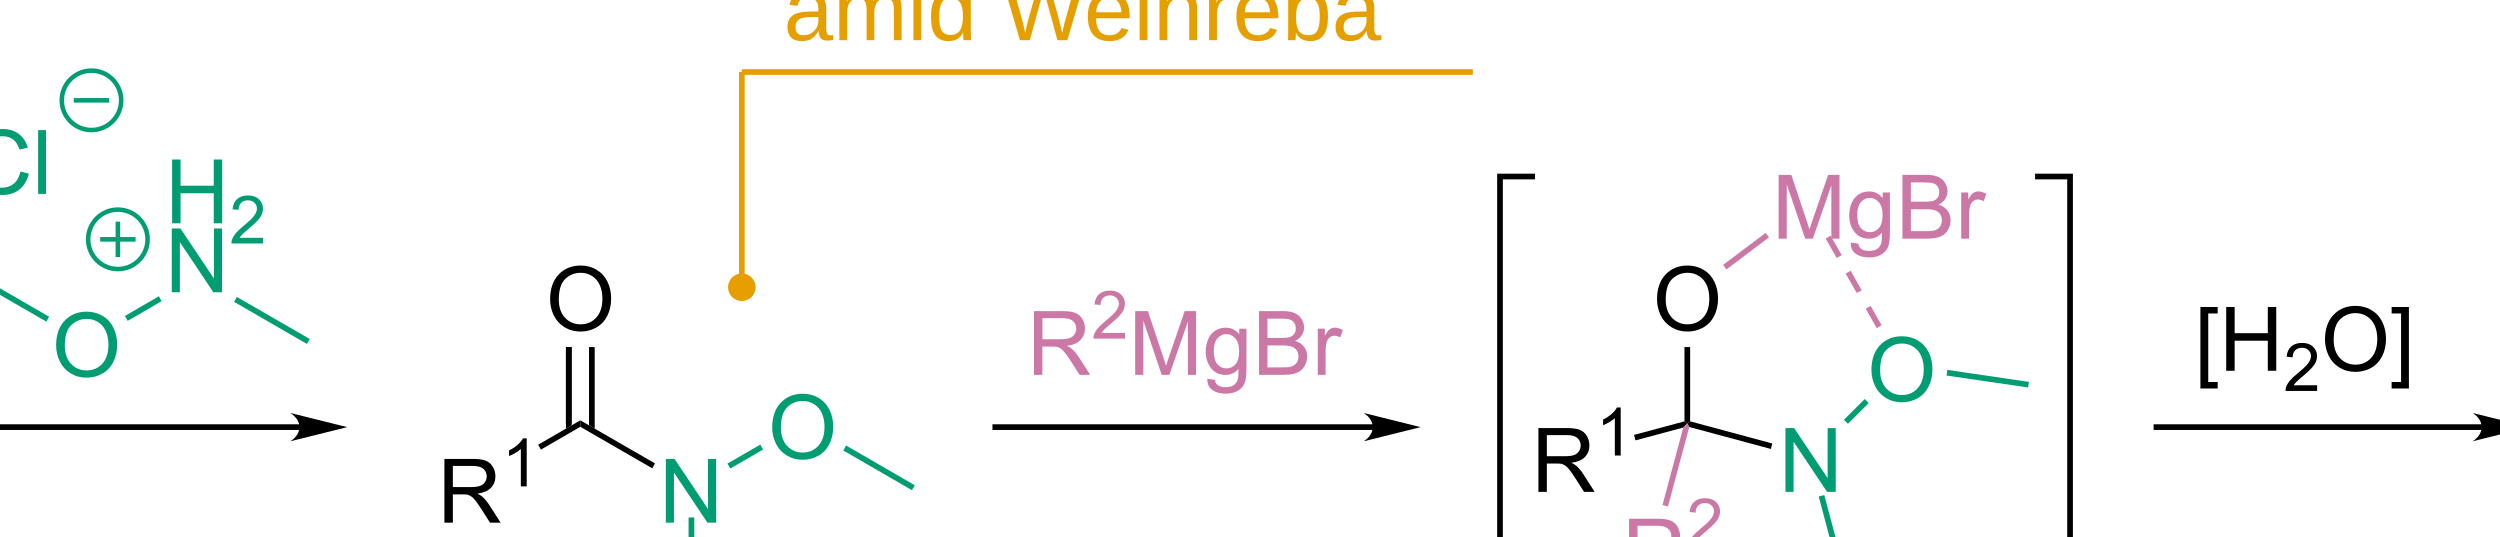
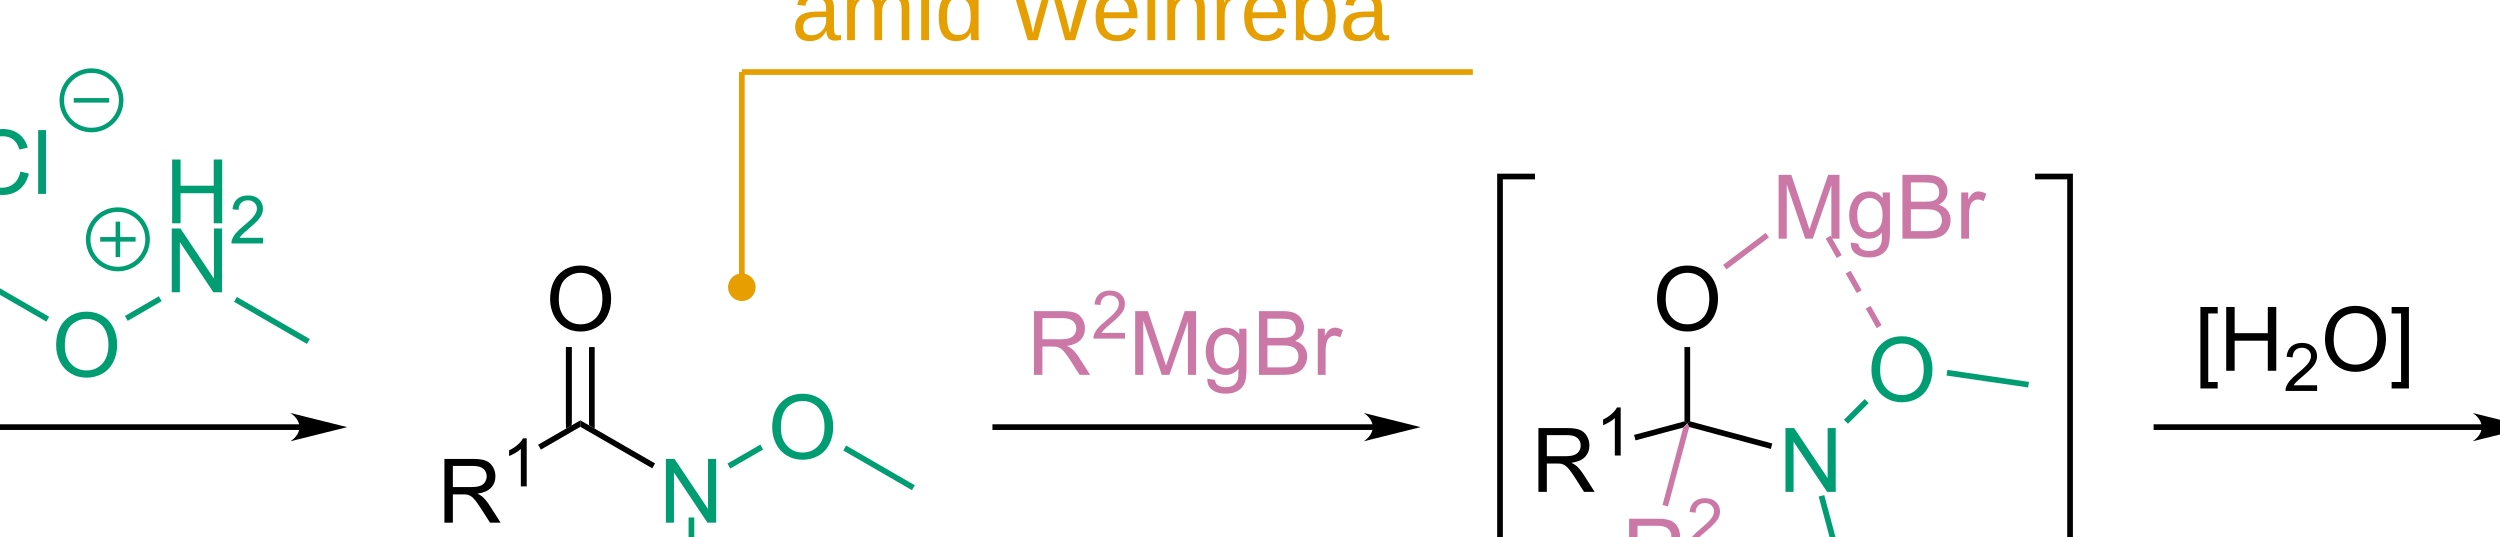
<svg xmlns="http://www.w3.org/2000/svg" viewBox="3.04 60.95 299.27 64.18" preserveAspectRatio="xMidYMid" width="100%" height="100%" version="1.1" id="svg322">
  <defs id="defs326" />
  <clipPath id="9463">
    <rect x="0.255" y="0.255" width="302.74" height="769.29" id="rect2" />
  </clipPath>
  <g id="g13" transform="matrix(1.33333,0,0,1.33333,-50.94275,-32.1722)">
    <g aria-label="R1" style="text-anchor:end;text-rendering:geometricPrecision" id="text11">
      <path d="m 3.698,116.77 v -5.727 h 2.539 q 0.766,0 1.164,0.156 0.398,0.152 0.637,0.543 0.238,0.391 0.238,0.863 0,0.609 -0.395,1.027 -0.395,0.418 -1.219,0.531 0.301,0.145 0.457,0.285 0.332,0.305 0.629,0.762 l 0.996,1.559 h -0.953 l -0.758,-1.191 q -0.332,-0.516 -0.547,-0.789 -0.215,-0.273 -0.387,-0.383 -0.168,-0.109 -0.344,-0.152 -0.129,-0.027 -0.422,-0.027 H 4.456 V 116.77 Z m 0.758,-3.199 h 1.629 q 0.52,0 0.812,-0.105 0.293,-0.109 0.445,-0.344 0.152,-0.238 0.152,-0.516 0,-0.406 -0.297,-0.668 -0.293,-0.262 -0.93,-0.262 h -1.812 z" style="font-size:8px;font-family:Arial;fill:#000000" id="path1637" />
      <path d="m 11.086,113.51 h -0.527 v -3.36 q -0.19,0.182 -0.501,0.363 -0.308,0.182 -0.554,0.272 v -0.51 q 0.442,-0.208 0.773,-0.504 0.331,-0.296 0.469,-0.574 h 0.34 z" style="font-size:6px;font-family:Arial;fill:#000000" id="path1639" />
    </g>
  </g>
  <g id="Solid" transform="matrix(1.33333,0,0,1.33333,-50.94275,-32.1722)">
    <path d="m 12.35,110.22 v 0 l -0.12,-0.22 -0.13,-0.23 3.8,-2.19 v 0.29 0.29 z" id="path15" style="fill:#000000;fill-rule:evenodd;stroke:#000000;stroke-width:0;stroke-linejoin:miter;shape-rendering:geometricPrecision" />
  </g>
  <g id="g22" transform="matrix(1.33333,0,0,1.33333,-50.94275,-32.1722)">
    <g aria-label="Cl" style="text-anchor:start;text-rendering:geometricPrecision" id="text20">
      <path d="m 27.673,114.762 0.758,0.191 q -0.238,0.934 -0.859,1.426 -0.617,0.488 -1.512,0.488 -0.926,0 -1.508,-0.375 -0.578,-0.379 -0.883,-1.094 -0.301,-0.715 -0.301,-1.535 0,-0.895 0.34,-1.559 0.344,-0.668 0.973,-1.012 0.633,-0.348 1.391,-0.348 0.859,0 1.445,0.438 0.586,0.438 0.816,1.23 l -0.746,0.176 q -0.199,-0.625 -0.578,-0.91 -0.379,-0.285 -0.953,-0.285 -0.66,0 -1.105,0.316 -0.441,0.316 -0.621,0.852 -0.18,0.531 -0.18,1.098 0,0.73 0.211,1.277 0.215,0.543 0.664,0.812 0.449,0.27 0.973,0.27 0.637,0 1.078,-0.367 0.441,-0.367 0.598,-1.09 z" style="font-size:8px;font-family:Arial;fill:#000000" id="path1632" />
      <path d="m 29.263,116.77 v -5.727 h 0.703 V 116.77 Z" style="font-size:8px;font-family:Arial;fill:#000000" id="path1634" />
    </g>
  </g>
  <g id="g26" transform="matrix(1.33333,0,0,1.33333,-50.94275,-32.1722)">
    <path d="m 15.9,108.16 v 0 -0.29 -0.29 l 6.7,3.87 -0.13,0.22 -0.12,0.22 z" id="path24" style="fill:#000000;fill-rule:evenodd;stroke:#000000;stroke-width:0;stroke-linejoin:miter;shape-rendering:geometricPrecision" />
  </g>
  <g id="g32" transform="matrix(1.33333,0,0,1.33333,-50.94275,-32.1722)">
    <g aria-label="O" style="text-anchor:start;text-rendering:geometricPrecision" id="text30">
      <path d="m 13.187,96.721 q 0,-1.426 0.766,-2.23 0.766,-0.809 1.977,-0.809 0.793,0 1.43,0.379 0.637,0.379 0.969,1.059 0.336,0.676 0.336,1.535 0,0.871 -0.352,1.559 -0.352,0.688 -0.996,1.043 -0.645,0.352 -1.391,0.352 -0.809,0 -1.445,-0.391 -0.637,-0.391 -0.965,-1.066 -0.328,-0.676 -0.328,-1.43 z m 0.781,0.012 q 0,1.035 0.555,1.633 0.559,0.594 1.398,0.594 0.855,0 1.406,-0.602 0.555,-0.602 0.555,-1.707 0,-0.699 -0.238,-1.219 -0.234,-0.523 -0.691,-0.809 -0.453,-0.289 -1.02,-0.289 -0.805,0 -1.387,0.555 -0.578,0.551 -0.578,1.844 z" style="font-size:8px;font-family:Arial;fill:#000000" id="path1629" />
    </g>
  </g>
  <g id="g40" transform="matrix(1.33333,0,0,1.33333,-50.94275,-32.1722)">
    <path style="stroke:#000000;stroke-width:0.51;shape-rendering:auto" d="M 14.86,107.87 V 101" id="line34" />
    <path d="m 16.68,108.03 v 0 l 0.51,0.29 V 101 h -0.51 z" id="path36" style="fill:#000000;fill-rule:evenodd;stroke:#000000;stroke-width:0;stroke-linejoin:miter;shape-rendering:geometricPrecision" />
    <path d="m 14.61,108.32 v 0 l 0.51,-0.29 V 101 h -0.51 z" id="path38" style="fill:#000000;fill-rule:evenodd;stroke:#000000;stroke-width:0;stroke-linejoin:miter;shape-rendering:geometricPrecision" />
  </g>
  <g id="g48" transform="matrix(1.33333,0,0,1.33333,-50.94275,-32.1722)">
    <g aria-label="R1" style="text-anchor:end;text-rendering:geometricPrecision" id="text46">
      <path d="m 80.388,116.77 v -5.727 h 2.539 q 0.766,0 1.164,0.156 0.398,0.152 0.637,0.543 0.238,0.391 0.238,0.863 0,0.609 -0.395,1.027 -0.395,0.418 -1.219,0.531 0.301,0.145 0.457,0.285 0.332,0.305 0.629,0.762 l 0.996,1.559 H 84.482 l -0.758,-1.191 q -0.332,-0.516 -0.547,-0.789 -0.215,-0.273 -0.387,-0.383 -0.168,-0.109 -0.344,-0.152 -0.129,-0.027 -0.422,-0.027 H 81.146 V 116.77 Z m 0.758,-3.199 h 1.629 q 0.52,0 0.812,-0.105 0.293,-0.109 0.445,-0.344 0.152,-0.238 0.152,-0.516 0,-0.406 -0.297,-0.668 -0.293,-0.262 -0.93,-0.262 h -1.812 z" style="font-size:8px;font-family:Arial;fill:#000000" id="path1623" />
      <path d="m 87.776,113.51 h -0.527 v -3.36 q -0.19,0.182 -0.501,0.363 -0.308,0.182 -0.554,0.272 v -0.51 q 0.442,-0.208 0.773,-0.504 0.331,-0.296 0.469,-0.574 h 0.34 z" style="font-size:6px;font-family:Arial;fill:#000000" id="path1625" />
    </g>
  </g>
  <g id="g52" transform="matrix(1.33333,0,0,1.33333,-50.94275,-32.1722)">
    <path d="m 89.05,110.21 v 0 l -0.12,-0.22 -0.13,-0.22 3.79,-2.19 v 0.29 0.29 z" id="path50" style="fill:#000000;fill-rule:evenodd;stroke:#000000;stroke-width:0;stroke-linejoin:miter;shape-rendering:geometricPrecision" />
  </g>
  <g id="g58" transform="matrix(1.33333,0,0,1.33333,-50.94275,-32.1722)">
    <g aria-label="N" style="text-anchor:start;text-rendering:geometricPrecision" id="text56">
      <path d="m 100.269,116.77 v -5.727 h 0.777 l 3.008,4.496 v -4.496 h 0.727 V 116.77 h -0.777 l -3.008,-4.5 v 4.5 z" style="font-size:8px;font-family:Arial;fill:#009d73" id="path1620" />
    </g>
  </g>
  <g id="g62" transform="matrix(1.33333,0,0,1.33333,-50.94275,-32.1722)">
    <path d="m 92.59,108.16 v 0 -0.29 -0.29 l 6.71,3.87 -0.13,0.22 -0.12,0.22 z" id="path60" style="fill:#000000;fill-rule:evenodd;stroke:#000000;stroke-width:0;stroke-linejoin:miter;shape-rendering:geometricPrecision" />
  </g>
  <g id="g68" transform="matrix(1.33333,0,0,1.33333,-50.94275,-32.1722)">
    <g aria-label="O" style="text-anchor:start;text-rendering:geometricPrecision" id="text66">
      <path d="m 89.877,96.721 q 0,-1.426 0.766,-2.23 0.766,-0.809 1.977,-0.809 0.793,0 1.43,0.379 0.637,0.379 0.969,1.059 0.336,0.676 0.336,1.535 0,0.871 -0.352,1.559 -0.352,0.688 -0.996,1.043 -0.645,0.352 -1.391,0.352 -0.809,0 -1.445,-0.391 -0.637,-0.391 -0.965,-1.066 -0.328,-0.676 -0.328,-1.43 z m 0.781,0.012 q 0,1.035 0.555,1.633 0.559,0.594 1.398,0.594 0.855,0 1.406,-0.602 0.555,-0.602 0.555,-1.707 0,-0.699 -0.238,-1.219 -0.234,-0.523 -0.691,-0.809 -0.453,-0.289 -1.02,-0.289 -0.805,0 -1.387,0.555 -0.578,0.551 -0.578,1.844 z" style="font-size:8px;font-family:Arial;fill:#000000" id="path1617" />
    </g>
  </g>
  <g id="g76" transform="matrix(1.33333,0,0,1.33333,-50.94275,-32.1722)">
    <path style="stroke:#000000;stroke-width:0.51;shape-rendering:auto" d="M 91.55,107.87 V 101" id="line70" />
    <path d="m 93.37,108.03 v 0 l 0.51,0.29 V 101 h -0.51 z" id="path72" style="fill:#000000;fill-rule:evenodd;stroke:#000000;stroke-width:0;stroke-linejoin:miter;shape-rendering:geometricPrecision" />
    <path d="m 91.3,108.32 v 0 l 0.51,-0.29 V 101 H 91.3 Z" id="path74" style="fill:#000000;fill-rule:evenodd;stroke:#000000;stroke-width:0;stroke-linejoin:miter;shape-rendering:geometricPrecision" />
  </g>
  <g id="g82" transform="matrix(1.33333,0,0,1.33333,-50.94275,-32.1722)">
    <g aria-label="O" style="text-anchor:start;text-rendering:geometricPrecision" id="text80">
      <path d="m 109.817,108.231 q 0,-1.426 0.766,-2.23 0.766,-0.809 1.977,-0.809 0.793,0 1.43,0.379 0.637,0.379 0.969,1.059 0.336,0.676 0.336,1.535 0,0.871 -0.352,1.559 -0.352,0.688 -0.996,1.043 -0.645,0.352 -1.391,0.352 -0.809,0 -1.445,-0.391 -0.637,-0.391 -0.965,-1.066 -0.328,-0.676 -0.328,-1.43 z m 0.781,0.012 q 0,1.035 0.555,1.633 0.559,0.594 1.398,0.594 0.855,0 1.406,-0.602 0.555,-0.602 0.555,-1.707 0,-0.699 -0.238,-1.219 -0.234,-0.523 -0.691,-0.809 -0.453,-0.289 -1.02,-0.289 -0.805,0 -1.387,0.555 -0.578,0.551 -0.578,1.844 z" style="font-size:8px;font-family:Arial;fill:#009d73" id="path1613" />
    </g>
  </g>
  <g id="g86" transform="matrix(1.33333,0,0,1.33333,-50.94275,-32.1722)">
    <path d="m 106.05,111.91 v 0 l -0.12,-0.22 -0.13,-0.23 2.95,-1.7 0.12,0.22 0.13,0.22 z" id="path84" style="fill:#009d73;fill-rule:evenodd;stroke:#009d73;stroke-width:0;stroke-linejoin:miter;shape-rendering:geometricPrecision" />
  </g>
  <g id="g90" transform="matrix(1.33333,0,0,1.33333,-50.94275,-32.1722)">
    <path d="m 102.31,116.3 v 0 h 0.25 0.26 v 8.83 h -0.26 -0.26 z" id="path88" style="fill:#009d73;fill-rule:evenodd;stroke:#009d73;stroke-width:0;stroke-linejoin:miter;shape-rendering:geometricPrecision" />
  </g>
  <g id="g94" transform="matrix(1.33333,0,0,1.33333,-50.94275,-32.1722)">
    <path d="m 116.2,110.29 v 0 l 0.13,-0.23 0.12,-0.22 6.17,3.57 -0.13,0.22 -0.13,0.22 z" id="path92" style="fill:#009d73;fill-rule:evenodd;stroke:#009d73;stroke-width:0;stroke-linejoin:miter;shape-rendering:geometricPrecision" />
  </g>
  <g id="g102" transform="matrix(1.33333,0,0,1.33333,-50.94275,-32.1722)">
    <g aria-label="R1" style="text-anchor:end;text-rendering:geometricPrecision" id="text100">
      <path d="m 273.888,116.77 v -5.727 h 2.539 q 0.766,0 1.164,0.156 0.398,0.152 0.637,0.543 0.238,0.391 0.238,0.863 0,0.609 -0.395,1.027 -0.395,0.418 -1.219,0.531 0.301,0.145 0.457,0.285 0.332,0.305 0.629,0.762 l 0.996,1.559 h -0.953 l -0.758,-1.191 q -0.332,-0.516 -0.547,-0.789 -0.215,-0.273 -0.387,-0.383 -0.168,-0.109 -0.344,-0.152 -0.129,-0.027 -0.422,-0.027 h -0.879 V 116.77 Z m 0.758,-3.199 h 1.629 q 0.52,0 0.812,-0.105 0.293,-0.109 0.445,-0.344 0.152,-0.238 0.152,-0.516 0,-0.406 -0.297,-0.668 -0.293,-0.262 -0.93,-0.262 h -1.812 z" style="font-size:8px;font-family:Arial;fill:#000000" id="path1608" />
      <path d="m 281.276,113.51 h -0.527 v -3.36 q -0.19,0.182 -0.501,0.363 -0.308,0.182 -0.554,0.272 v -0.51 q 0.442,-0.208 0.773,-0.504 0.331,-0.296 0.469,-0.574 h 0.34 z" style="font-size:6px;font-family:Arial;fill:#000000" id="path1610" />
    </g>
  </g>
  <g id="g106" transform="matrix(1.33333,0,0,1.33333,-50.94275,-32.1722)">
    <path d="m 282.55,110.21 v 0 l -0.12,-0.22 -0.13,-0.22 3.79,-2.19 v 0.29 0.29 z" id="path104" style="fill:#000000;fill-rule:evenodd;stroke:#000000;stroke-width:0;stroke-linejoin:miter;shape-rendering:geometricPrecision" />
  </g>
  <g id="g114" transform="matrix(1.33333,0,0,1.33333,-50.94275,-32.1722)">
    <g aria-label="R2" style="text-anchor:start;text-rendering:geometricPrecision" id="text112">
      <path d="m 293.789,116.77 v -5.727 h 2.539 q 0.766,0 1.164,0.156 0.398,0.152 0.637,0.543 0.238,0.391 0.238,0.863 0,0.609 -0.395,1.027 -0.395,0.418 -1.219,0.531 0.301,0.145 0.457,0.285 0.332,0.305 0.629,0.762 l 0.996,1.559 h -0.953 l -0.758,-1.191 q -0.332,-0.516 -0.547,-0.789 -0.215,-0.273 -0.387,-0.383 -0.168,-0.109 -0.344,-0.152 -0.129,-0.027 -0.422,-0.027 h -0.879 V 116.77 Z m 0.758,-3.199 h 1.629 q 0.52,0 0.812,-0.105 0.293,-0.109 0.445,-0.344 0.152,-0.238 0.152,-0.516 0,-0.406 -0.297,-0.668 -0.293,-0.262 -0.93,-0.262 h -1.812 z" style="font-size:8px;font-family:Arial;fill:#cc78a6" id="path1603" />
      <path d="M 301.962,113.003 V 113.51 h -2.839 q -0.006,-0.19 0.061,-0.366 0.108,-0.29 0.346,-0.571 0.24,-0.281 0.691,-0.65 0.7,-0.574 0.946,-0.908 0.246,-0.337 0.246,-0.636 0,-0.313 -0.226,-0.527 -0.223,-0.217 -0.583,-0.217 -0.381,0 -0.609,0.229 -0.229,0.229 -0.231,0.633 l -0.542,-0.056 q 0.056,-0.606 0.419,-0.923 0.363,-0.319 0.976,-0.319 0.618,0 0.979,0.343 0.36,0.343 0.36,0.85 0,0.258 -0.105,0.507 -0.105,0.249 -0.352,0.524 -0.243,0.275 -0.812,0.756 -0.475,0.398 -0.609,0.542 -0.135,0.141 -0.223,0.284 z" style="font-size:6px;font-family:Arial;fill:#cc78a6" id="path1605" />
    </g>
  </g>
  <g id="g118" transform="matrix(1.33333,0,0,1.33333,-50.94275,-32.1722)">
    <path d="m 286.09,108.16 v 0 -0.29 -0.29 l 6.71,3.87 -0.13,0.22 -0.12,0.22 z" id="path116" style="fill:#cc78a6;fill-rule:evenodd;stroke:#cc78a6;stroke-width:0;stroke-linejoin:miter;shape-rendering:geometricPrecision" />
  </g>
  <g id="g124" transform="matrix(1.33333,0,0,1.33333,-50.94275,-32.1722)">
    <g aria-label="O" style="text-anchor:start;text-rendering:geometricPrecision" id="text122">
      <path d="m 283.377,96.721 q 0,-1.426 0.766,-2.23 0.766,-0.809 1.977,-0.809 0.793,0 1.43,0.379 0.637,0.379 0.969,1.059 0.336,0.676 0.336,1.535 0,0.871 -0.352,1.559 -0.352,0.688 -0.996,1.043 -0.645,0.352 -1.391,0.352 -0.809,0 -1.445,-0.391 -0.637,-0.391 -0.965,-1.066 -0.328,-0.676 -0.328,-1.43 z m 0.781,0.012 q 0,1.035 0.555,1.633 0.559,0.594 1.398,0.594 0.855,0 1.406,-0.602 0.555,-0.602 0.555,-1.707 0,-0.699 -0.238,-1.219 -0.234,-0.523 -0.691,-0.809 -0.453,-0.289 -1.02,-0.289 -0.805,0 -1.387,0.555 -0.578,0.551 -0.578,1.844 z" style="font-size:8px;font-family:Arial;fill:#000000" id="path1600" />
    </g>
  </g>
  <g id="g132" transform="matrix(1.33333,0,0,1.33333,-50.94275,-32.1722)">
    <path style="stroke:#000000;stroke-width:0.51;shape-rendering:auto" d="M 285.05,107.87 V 101" id="line126" />
    <path d="m 286.87,108.03 v 0 l 0.51,0.29 V 101 h -0.51 z" id="path128" style="fill:#000000;fill-rule:evenodd;stroke:#000000;stroke-width:0;stroke-linejoin:miter;shape-rendering:geometricPrecision" />
    <path d="m 284.8,108.32 v 0 l 0.51,-0.29 V 101 h -0.51 z" id="path130" style="fill:#000000;fill-rule:evenodd;stroke:#000000;stroke-width:0;stroke-linejoin:miter;shape-rendering:geometricPrecision" />
  </g>
  <g id="g140" transform="matrix(1.33333,0,0,1.33333,-50.94275,-32.1722)">
    <g aria-label="R1" style="text-anchor:end;text-rendering:geometricPrecision" id="text138">
      <path d="m 178.608,114 v -5.727 h 2.539 q 0.766,0 1.164,0.156 0.398,0.152 0.637,0.543 0.238,0.391 0.238,0.863 0,0.609 -0.395,1.027 -0.395,0.418 -1.219,0.531 0.301,0.145 0.457,0.285 0.332,0.305 0.629,0.762 L 183.655,114 h -0.953 l -0.758,-1.191 q -0.332,-0.516 -0.547,-0.789 -0.215,-0.273 -0.387,-0.383 -0.168,-0.109 -0.344,-0.152 -0.129,-0.027 -0.422,-0.027 h -0.879 V 114 Z m 0.758,-3.199 h 1.629 q 0.52,0 0.812,-0.105 0.293,-0.109 0.445,-0.344 0.152,-0.238 0.152,-0.516 0,-0.406 -0.297,-0.668 -0.293,-0.262 -0.93,-0.262 h -1.812 z" style="font-size:8px;font-family:Arial;fill:#000000" id="path1594" />
      <path d="m 185.996,110.74 h -0.527 v -3.36 q -0.19,0.182 -0.501,0.363 -0.308,0.182 -0.554,0.272 v -0.51 q 0.442,-0.208 0.773,-0.504 0.331,-0.296 0.469,-0.574 h 0.34 z" style="font-size:6px;font-family:Arial;fill:#000000" id="path1596" />
    </g>
  </g>
  <g id="g144" transform="matrix(1.33333,0,0,1.33333,-50.94275,-32.1722)">
    <path d="m 187.32,109.38 v 0 l -0.06,-0.25 -0.07,-0.24 4.53,-1.22 0.25,0.2 -0.36,0.36 z" id="path142" style="fill:#000000;fill-rule:evenodd;stroke:#000000;stroke-width:0;stroke-linejoin:miter;shape-rendering:geometricPrecision" />
  </g>
  <g id="g150" transform="matrix(1.33333,0,0,1.33333,-50.94275,-32.1722)">
    <g aria-label="N" style="text-anchor:start;text-rendering:geometricPrecision" id="text148">
      <path d="m 200.789,114 v -5.727 h 0.777 l 3.008,4.496 v -4.496 h 0.727 V 114 h -0.777 l -3.008,-4.5 v 4.5 z" style="font-size:8px;font-family:Arial;fill:#009d73" id="path1591" />
    </g>
  </g>
  <g id="g154" transform="matrix(1.33333,0,0,1.33333,-50.94275,-32.1722)">
    <path d="m 192.15,108.18 v 0 l -0.18,-0.31 0.26,-0.2 7.38,1.99 -0.07,0.24 -0.06,0.25 z" id="path152" style="fill:#000000;fill-rule:evenodd;stroke:#000000;stroke-width:0;stroke-linejoin:miter;shape-rendering:geometricPrecision" />
  </g>
  <g id="g160" transform="matrix(1.33333,0,0,1.33333,-50.94275,-32.1722)">
    <g aria-label="O" style="text-anchor:start;text-rendering:geometricPrecision" id="text158">
      <path d="m 189.257,96.721 q 0,-1.426 0.766,-2.23 0.766,-0.809 1.977,-0.809 0.793,0 1.43,0.379 0.637,0.379 0.969,1.059 0.336,0.676 0.336,1.535 0,0.871 -0.352,1.559 -0.352,0.688 -0.996,1.043 -0.645,0.352 -1.391,0.352 -0.809,0 -1.445,-0.391 -0.637,-0.391 -0.965,-1.066 -0.328,-0.676 -0.328,-1.43 z m 0.781,0.012 q 0,1.035 0.555,1.633 0.559,0.594 1.398,0.594 0.855,0 1.406,-0.602 0.555,-0.602 0.555,-1.707 0,-0.699 -0.238,-1.219 -0.234,-0.523 -0.691,-0.809 -0.453,-0.289 -1.02,-0.289 -0.805,0 -1.387,0.555 -0.578,0.551 -0.578,1.844 z" style="font-size:8px;font-family:Arial;fill:#000000" id="path1588" />
    </g>
  </g>
  <g id="g164" transform="matrix(1.33333,0,0,1.33333,-50.94275,-32.1722)">
    <path d="m 192.23,107.67 v 0 l -0.26,0.2 -0.25,-0.2 V 101 h 0.25 0.26 z" id="path162" style="fill:#000000;fill-rule:evenodd;stroke:#000000;stroke-width:0;stroke-linejoin:miter;shape-rendering:geometricPrecision" />
  </g>
  <g id="g172" transform="matrix(1.33333,0,0,1.33333,-50.94275,-32.1722)">
    <g aria-label="R2" style="text-anchor:end;text-rendering:geometricPrecision" id="text170">
      <path d="m 186.748,122.14 v -5.727 h 2.539 q 0.766,0 1.164,0.156 0.398,0.152 0.637,0.543 0.238,0.391 0.238,0.863 0,0.609 -0.395,1.027 -0.395,0.418 -1.219,0.531 0.301,0.145 0.457,0.285 0.332,0.305 0.629,0.762 l 0.996,1.559 h -0.953 l -0.758,-1.191 q -0.332,-0.516 -0.547,-0.789 -0.215,-0.273 -0.387,-0.383 -0.168,-0.109 -0.344,-0.152 -0.129,-0.027 -0.422,-0.027 h -0.879 V 122.14 Z m 0.758,-3.199 h 1.629 q 0.52,0 0.812,-0.105 0.293,-0.109 0.445,-0.344 0.152,-0.238 0.152,-0.516 0,-0.406 -0.297,-0.668 -0.293,-0.262 -0.93,-0.262 h -1.812 z" style="font-size:8px;font-family:Arial;fill:#cc78a6" id="path1583" />
      <path d="M 194.921,118.373 V 118.88 h -2.839 q -0.006,-0.19 0.061,-0.366 0.108,-0.29 0.346,-0.571 0.24,-0.281 0.691,-0.65 0.7,-0.574 0.946,-0.908 0.246,-0.337 0.246,-0.636 0,-0.313 -0.226,-0.527 -0.223,-0.217 -0.583,-0.217 -0.381,0 -0.609,0.229 -0.229,0.229 -0.231,0.633 l -0.542,-0.056 q 0.056,-0.606 0.419,-0.923 0.363,-0.319 0.976,-0.319 0.618,0 0.979,0.343 0.36,0.343 0.36,0.85 0,0.258 -0.105,0.507 -0.105,0.249 -0.352,0.524 -0.243,0.275 -0.812,0.756 -0.475,0.398 -0.609,0.542 -0.135,0.141 -0.223,0.284 z" style="font-size:6px;font-family:Arial;fill:#cc78a6" id="path1585" />
    </g>
  </g>
  <g id="g176" transform="matrix(1.33333,0,0,1.33333,-50.94275,-32.1722)">
    <path d="m 191.61,108.23 v 0 l 0.36,-0.36 0.18,0.31 -1.91,7.13 -0.25,-0.07 -0.24,-0.06 z" id="path174" style="fill:#cc78a6;fill-rule:evenodd;stroke:#cc78a6;stroke-width:0;stroke-linejoin:miter;shape-rendering:geometricPrecision" />
  </g>
  <g id="g182" transform="matrix(1.33333,0,0,1.33333,-50.94275,-32.1722)">
    <g aria-label="MgBr" style="text-anchor:start;text-rendering:geometricPrecision" id="text180">
      <path d="m 200.174,91.27 v -5.727 h 1.141 l 1.355,4.055 q 0.188,0.566 0.273,0.848 0.098,-0.312 0.305,-0.918 l 1.371,-3.984 h 1.02 v 5.727 h -0.73 v -4.793 l -1.664,4.793 h -0.684 l -1.656,-4.875 v 4.875 z" style="font-size:8px;font-family:Arial;fill:#cc78a6" id="path1574" />
      <path d="m 206.65,91.614 0.684,0.102 q 0.043,0.316 0.238,0.461 0.262,0.195 0.715,0.195 0.488,0 0.754,-0.195 0.266,-0.195 0.359,-0.547 0.055,-0.215 0.051,-0.902 -0.461,0.543 -1.148,0.543 -0.855,0 -1.324,-0.617 -0.469,-0.617 -0.469,-1.48 0,-0.594 0.215,-1.094 0.215,-0.504 0.621,-0.777 0.41,-0.273 0.961,-0.273 0.734,0 1.211,0.594 v -0.5 h 0.648 v 3.586 q 0,0.969 -0.199,1.371 -0.195,0.406 -0.625,0.641 -0.426,0.234 -1.051,0.234 -0.742,0 -1.199,-0.336 -0.457,-0.332 -0.441,-1.004 z m 0.582,-2.492 q 0,0.816 0.324,1.191 0.324,0.375 0.812,0.375 0.484,0 0.812,-0.371 0.328,-0.375 0.328,-1.172 0,-0.762 -0.34,-1.148 -0.336,-0.387 -0.812,-0.387 -0.469,0 -0.797,0.383 -0.328,0.379 -0.328,1.129 z" style="font-size:8px;font-family:Arial;fill:#cc78a6" id="path1576" />
      <path d="m 211.291,91.27 v -5.727 h 2.148 q 0.656,0 1.051,0.176 0.398,0.172 0.621,0.535 0.227,0.359 0.227,0.754 0,0.367 -0.199,0.691 -0.199,0.324 -0.602,0.523 0.52,0.152 0.797,0.52 0.281,0.367 0.281,0.867 0,0.402 -0.172,0.75 -0.168,0.344 -0.418,0.531 -0.25,0.188 -0.629,0.285 -0.375,0.094 -0.922,0.094 z m 0.758,-3.32 h 1.238 q 0.504,0 0.723,-0.066 0.289,-0.086 0.434,-0.285 0.148,-0.199 0.148,-0.5 0,-0.285 -0.137,-0.5 -0.137,-0.219 -0.391,-0.297 -0.254,-0.082 -0.871,-0.082 h -1.145 z m 0,2.645 h 1.426 q 0.367,0 0.516,-0.027 0.262,-0.047 0.438,-0.156 0.176,-0.109 0.289,-0.316 0.113,-0.211 0.113,-0.484 0,-0.32 -0.164,-0.555 -0.164,-0.238 -0.457,-0.332 -0.289,-0.098 -0.836,-0.098 h -1.324 z" style="font-size:8px;font-family:Arial;fill:#cc78a6" id="path1578" />
      <path d="m 216.568,91.27 v -4.148 h 0.633 v 0.629 q 0.242,-0.441 0.445,-0.582 0.207,-0.141 0.453,-0.141 0.355,0 0.723,0.227 L 218.58,87.907 q -0.258,-0.152 -0.516,-0.152 -0.23,0 -0.414,0.141 -0.184,0.137 -0.262,0.383 -0.117,0.375 -0.117,0.82 v 2.172 z" style="font-size:8px;font-family:Arial;fill:#cc78a6" id="path1580" />
    </g>
  </g>
  <g id="g186" transform="matrix(1.33333,0,0,1.33333,-50.94275,-32.1722)">
    <path d="m 195.49,94.03 v 0 l -0.15,-0.2 -0.15,-0.21 3.82,-2.87 0.15,0.2 0.15,0.2 z" id="path184" style="fill:#cc78a6;fill-rule:evenodd;stroke:#cc78a6;stroke-width:0;stroke-linejoin:miter;shape-rendering:geometricPrecision" />
  </g>
  <g id="g192" transform="matrix(1.33333,0,0,1.33333,-50.94275,-32.1722)">
    <g aria-label="O" style="text-anchor:start;text-rendering:geometricPrecision" id="text190">
      <path d="m 208.507,103.071 q 0,-1.426 0.766,-2.23 0.766,-0.809 1.977,-0.809 0.793,0 1.43,0.379 0.637,0.379 0.969,1.059 0.336,0.676 0.336,1.535 0,0.871 -0.352,1.559 -0.352,0.688 -0.996,1.043 -0.645,0.352 -1.391,0.352 -0.809,0 -1.445,-0.391 -0.637,-0.391 -0.965,-1.066 -0.328,-0.676 -0.328,-1.43 z m 0.781,0.012 q 0,1.035 0.555,1.633 0.559,0.594 1.398,0.594 0.855,0 1.406,-0.602 0.555,-0.602 0.555,-1.707 0,-0.699 -0.238,-1.219 -0.234,-0.523 -0.691,-0.809 -0.453,-0.289 -1.02,-0.289 -0.805,0 -1.387,0.555 -0.578,0.551 -0.578,1.844 z" style="font-size:8px;font-family:Arial;fill:#009d73" id="path1571" />
    </g>
  </g>
  <g id="g196" transform="matrix(1.33333,0,0,1.33333,-50.94275,-32.1722)">
    <path d="m 206.4,107.89 v 0 l -0.18,-0.18 -0.18,-0.18 1.86,-1.86 0.18,0.18 0.18,0.18 z" id="path194" style="fill:#009d73;fill-rule:evenodd;stroke:#009d73;stroke-width:0;stroke-linejoin:miter;shape-rendering:geometricPrecision" />
  </g>
  <g id="g200" transform="matrix(1.33333,0,0,1.33333,-50.94275,-32.1722)">
    <path d="m 203.77,114.42 v 0 l 0.25,-0.06 0.25,-0.07 2.04,7.61 -0.25,0.07 -0.25,0.07 z" id="path198" style="fill:#009d73;fill-rule:evenodd;stroke:#009d73;stroke-width:0;stroke-linejoin:miter;shape-rendering:geometricPrecision" />
  </g>
  <g id="Dash" transform="matrix(1.33333,0,0,1.33333,-50.94275,-32.1722)">
    <path d="m 208.43,97.3 v 0 l -0.44,0.25 0.99,1.75 0.22,-0.13 0.22,-0.13 z" id="path202" style="fill:#cc78a6;fill-rule:evenodd;stroke:#cc78a6;stroke-width:0;stroke-linejoin:miter;shape-rendering:geometricPrecision" />
    <path d="m 205.84,92.75 v 0 l -0.45,0.25 -0.99,-1.74 0.22,-0.13 0.22,-0.13 z" id="path204" style="fill:#cc78a6;fill-rule:evenodd;stroke:#cc78a6;stroke-width:0;stroke-linejoin:miter;shape-rendering:geometricPrecision" />
    <path d="m 207.63,95.9 v 0 l -0.99,-1.75 -0.45,0.25 1,1.75 z" id="path206" style="fill:#cc78a6;fill-rule:evenodd;stroke:#cc78a6;stroke-width:0;stroke-linejoin:miter;shape-rendering:geometricPrecision" />
  </g>
  <g id="g211" transform="matrix(1.33333,0,0,1.33333,-50.94275,-32.1722)">
    <path d="m 215.25,103.56 v 0 l 0.04,-0.25 0.03,-0.26 7.33,1.08 -0.04,0.25 -0.04,0.25 z" id="path209" style="fill:#009d73;fill-rule:evenodd;stroke:#009d73;stroke-width:0;stroke-linejoin:miter;shape-rendering:geometricPrecision" />
  </g>
  <g id="Arrow" transform="matrix(1.33333,0,0,1.33333,-50.94275,-32.1722)">
    <path style="stroke:#000000;stroke-width:0.51;shape-rendering:auto" d="M 68.2,108.19 H 37.91" id="line213" />
    <path d="m 71.66,108.19 -5.1,-1.27 c 1.08,0.71 1.08,1.83 0,2.54 z" stroke-miterlimit="5.895" id="path215" style="fill:#000000;fill-rule:evenodd;stroke:#000000;stroke-width:0;stroke-linejoin:miter;stroke-miterlimit:5.895;shape-rendering:geometricPrecision" />
  </g>
  <g id="g222" transform="matrix(1.33333,0,0,1.33333,-50.94275,-32.1722)">
    <path style="stroke:#000000;stroke-width:0.51;shape-rendering:auto" d="M 164.57,108.19 H 129.59" id="line218" />
    <path d="m 168.03,108.19 -5.1,-1.27 c 1.07,0.71 1.07,1.83 0,2.54 z" stroke-miterlimit="5.895" id="path220" style="fill:#000000;fill-rule:evenodd;stroke:#000000;stroke-width:0;stroke-linejoin:miter;stroke-miterlimit:5.895;shape-rendering:geometricPrecision" />
  </g>
  <g id="g228" transform="matrix(1.33333,0,0,1.33333,-50.94275,-32.1722)">
    <path style="stroke:#000000;stroke-width:0.51;shape-rendering:auto" d="M 264.13,108.19 H 233.84" id="line224" />
    <path d="m 267.59,108.19 -5.1,-1.27 c 1.07,0.71 1.07,1.83 0,2.54 z" stroke-miterlimit="5.895" id="path226" style="fill:#000000;fill-rule:evenodd;stroke:#000000;stroke-width:0;stroke-linejoin:miter;stroke-miterlimit:5.895;shape-rendering:geometricPrecision" />
  </g>
  <g aria-label="[H2O]" style="text-anchor:start;text-rendering:geometricPrecision" id="text240" transform="matrix(1.33333,0,0,1.33333,-50.94275,-32.1722)">
    <path d="m 238.043,104.72 v -7.316 h 1.551 v 0.582 h -0.848 v 6.152 h 0.848 v 0.582 z" style="font-size:8px;font-family:Arial;fill:#000000" id="path1557" />
    <path d="m 240.359,103.13 v -5.727 h 0.758 v 2.352 h 2.977 v -2.352 h 0.758 V 103.13 h -0.758 v -2.699 h -2.977 V 103.13 Z" style="font-size:8px;font-family:Arial;fill:#000000" id="path1559" />
    <path d="M 248.521,104.433 V 104.94 h -2.839 q -0.006,-0.19 0.061,-0.366 0.108,-0.29 0.346,-0.571 0.24,-0.281 0.691,-0.65 0.7,-0.574 0.946,-0.908 0.246,-0.337 0.246,-0.636 0,-0.313 -0.226,-0.527 -0.223,-0.217 -0.583,-0.217 -0.381,0 -0.609,0.229 -0.229,0.229 -0.231,0.633 l -0.542,-0.056 q 0.056,-0.606 0.419,-0.923 0.363,-0.319 0.976,-0.319 0.618,0 0.979,0.343 0.36,0.343 0.36,0.85 0,0.258 -0.105,0.507 -0.105,0.249 -0.352,0.524 -0.243,0.275 -0.812,0.756 -0.475,0.398 -0.609,0.542 -0.135,0.141 -0.223,0.284 z" style="font-size:6px;font-family:Arial;fill:#000000" id="path1561" />
    <path d="m 249.227,100.341 q 0,-1.426 0.766,-2.23 0.766,-0.809 1.977,-0.809 0.793,0 1.43,0.379 0.637,0.379 0.969,1.059 0.336,0.676 0.336,1.535 0,0.871 -0.352,1.559 -0.352,0.688 -0.996,1.043 -0.645,0.352 -1.391,0.352 -0.809,0 -1.445,-0.391 -0.637,-0.391 -0.965,-1.066 -0.328,-0.676 -0.328,-1.43 z m 0.781,0.012 q 0,1.035 0.555,1.633 0.559,0.594 1.398,0.594 0.855,0 1.406,-0.602 0.555,-0.602 0.555,-1.707 0,-0.699 -0.238,-1.219 -0.234,-0.523 -0.691,-0.809 -0.453,-0.289 -1.02,-0.289 -0.805,0 -1.387,0.555 -0.578,0.551 -0.578,1.844 z" style="font-size:8px;font-family:Arial;fill:#000000" id="path1563" />
    <path d="m 256.762,104.72 h -1.551 v -0.582 h 0.848 v -6.152 h -0.848 v -0.582 h 1.551 z" style="font-size:8px;font-family:Arial;fill:#000000" id="path1565" />
  </g>
  <g id="g252" transform="matrix(1.33333,0,0,1.33333,-50.94275,-32.1722)">
    <g aria-label="R2MgBr" style="text-anchor:start;text-rendering:geometricPrecision" id="text250">
      <path d="m 133.319,103.5 v -5.727 h 2.539 q 0.766,0 1.164,0.156 0.398,0.152 0.637,0.543 0.238,0.391 0.238,0.863 0,0.609 -0.395,1.027 -0.395,0.418 -1.219,0.531 0.301,0.145 0.457,0.285 0.332,0.305 0.629,0.762 l 0.996,1.559 h -0.953 l -0.758,-1.191 q -0.332,-0.516 -0.547,-0.789 -0.215,-0.273 -0.387,-0.383 -0.168,-0.109 -0.344,-0.152 -0.129,-0.027 -0.422,-0.027 h -0.879 V 103.5 Z m 0.758,-3.199 h 1.629 q 0.52,0 0.812,-0.105 0.293,-0.109 0.445,-0.344 0.152,-0.238 0.152,-0.516 0,-0.406 -0.297,-0.668 -0.293,-0.262 -0.93,-0.262 h -1.812 z" style="font-size:8px;font-family:Arial;fill:#cc78a6" id="path1544" />
      <path d="M 141.492,99.733 V 100.24 h -2.839 q -0.006,-0.19 0.061,-0.366 0.108,-0.29 0.346,-0.571 0.24,-0.281 0.691,-0.65 0.7,-0.574 0.946,-0.908 0.246,-0.337 0.246,-0.636 0,-0.313 -0.226,-0.527 -0.223,-0.217 -0.583,-0.217 -0.381,0 -0.609,0.229 -0.229,0.229 -0.231,0.633 l -0.542,-0.056 q 0.056,-0.606 0.419,-0.923 0.363,-0.319 0.976,-0.319 0.618,0 0.979,0.343 0.36,0.343 0.36,0.85 0,0.258 -0.105,0.507 -0.105,0.249 -0.352,0.524 -0.243,0.275 -0.812,0.756 -0.475,0.398 -0.609,0.542 -0.135,0.141 -0.223,0.284 z" style="font-size:6px;font-family:Arial;fill:#cc78a6" id="path1546" />
      <path d="m 142.405,103.5 v -5.727 h 1.141 l 1.355,4.055 q 0.188,0.566 0.273,0.848 0.098,-0.312 0.305,-0.918 l 1.371,-3.984 h 1.02 V 103.5 h -0.73 V 98.707 L 145.475,103.5 h -0.684 l -1.656,-4.875 v 4.875 z" style="font-size:8px;font-family:Arial;fill:#cc78a6" id="path1548" />
      <path d="m 148.881,103.844 0.684,0.102 q 0.043,0.316 0.238,0.461 0.262,0.195 0.715,0.195 0.488,0 0.754,-0.195 0.266,-0.195 0.359,-0.547 0.055,-0.215 0.051,-0.902 -0.461,0.543 -1.148,0.543 -0.855,0 -1.324,-0.617 -0.469,-0.617 -0.469,-1.48 0,-0.594 0.215,-1.094 0.215,-0.504 0.621,-0.777 0.41,-0.273 0.961,-0.273 0.734,0 1.211,0.594 v -0.5 h 0.648 v 3.586 q 0,0.969 -0.199,1.371 -0.195,0.406 -0.625,0.641 -0.426,0.234 -1.051,0.234 -0.742,0 -1.199,-0.336 -0.457,-0.332 -0.441,-1.004 z m 0.582,-2.492 q 0,0.816 0.324,1.191 0.324,0.375 0.812,0.375 0.484,0 0.812,-0.371 0.328,-0.375 0.328,-1.172 0,-0.762 -0.34,-1.148 -0.336,-0.387 -0.812,-0.387 -0.469,0 -0.797,0.383 -0.328,0.379 -0.328,1.129 z" style="font-size:8px;font-family:Arial;fill:#cc78a6" id="path1550" />
      <path d="m 153.522,103.5 v -5.727 h 2.148 q 0.656,0 1.051,0.176 0.398,0.172 0.621,0.535 0.227,0.359 0.227,0.754 0,0.367 -0.199,0.691 -0.199,0.324 -0.602,0.523 0.52,0.152 0.797,0.52 0.281,0.367 0.281,0.867 0,0.402 -0.172,0.75 -0.168,0.344 -0.418,0.531 -0.25,0.188 -0.629,0.285 -0.375,0.094 -0.922,0.094 z m 0.758,-3.32 h 1.238 q 0.504,0 0.723,-0.066 0.289,-0.086 0.434,-0.285 0.148,-0.199 0.148,-0.5 0,-0.285 -0.137,-0.5 -0.137,-0.219 -0.391,-0.297 -0.254,-0.082 -0.871,-0.082 h -1.145 z m 0,2.645 h 1.426 q 0.367,0 0.516,-0.027 0.262,-0.047 0.438,-0.156 0.176,-0.109 0.289,-0.316 0.113,-0.211 0.113,-0.484 0,-0.32 -0.164,-0.555 -0.164,-0.238 -0.457,-0.332 -0.289,-0.098 -0.836,-0.098 h -1.324 z" style="font-size:8px;font-family:Arial;fill:#cc78a6" id="path1552" />
      <path d="m 158.799,103.5 v -4.148 h 0.633 v 0.629 q 0.242,-0.441 0.445,-0.582 0.207,-0.141 0.453,-0.141 0.355,0 0.723,0.227 l -0.242,0.652 q -0.258,-0.152 -0.516,-0.152 -0.23,0 -0.414,0.141 -0.184,0.137 -0.262,0.383 -0.117,0.375 -0.117,0.82 V 103.5 Z" style="font-size:8px;font-family:Arial;fill:#cc78a6" id="path1554" />
    </g>
  </g>
  <g id="g258" transform="matrix(1.33333,0,0,1.33333,-50.94275,-32.1722)">
    <g aria-label="O" style="text-anchor:start;text-rendering:geometricPrecision" id="text256">
      <path d="m 45.527,100.861 q 0,-1.426 0.766,-2.23 0.766,-0.809 1.977,-0.809 0.793,0 1.43,0.379 0.637,0.379 0.969,1.059 0.336,0.676 0.336,1.535 0,0.871 -0.352,1.559 -0.352,0.688 -0.996,1.043 -0.645,0.352 -1.391,0.352 -0.809,0 -1.445,-0.391 -0.637,-0.391 -0.965,-1.066 -0.328,-0.676 -0.328,-1.43 z m 0.781,0.012 q 0,1.035 0.555,1.633 0.559,0.594 1.398,0.594 0.855,0 1.406,-0.602 0.555,-0.602 0.555,-1.707 0,-0.699 -0.238,-1.219 -0.234,-0.523 -0.691,-0.809 -0.453,-0.289 -1.02,-0.289 -0.805,0 -1.387,0.555 -0.578,0.551 -0.578,1.844 z" style="font-size:8px;font-family:Arial;fill:#009d73" id="path1541" />
    </g>
  </g>
  <g id="g262" transform="matrix(1.33333,0,0,1.33333,-50.94275,-32.1722)">
    <path d="m 51.95,98.65 v 0 l -0.12,-0.22 -0.13,-0.22 3.05,-1.77 0.12,0.22 0.13,0.22 z" id="path260" style="fill:#009d73;fill-rule:evenodd;stroke:#009d73;stroke-width:0;stroke-linejoin:miter;shape-rendering:geometricPrecision" />
  </g>
  <g id="g272" transform="matrix(1.33333,0,0,1.33333,-50.94275,-32.1722)">
    <g aria-label="H2N" style="text-anchor:start;text-rendering:geometricPrecision" id="text270">
      <path d="m 55.941,89.89 v -5.727 h 0.758 v 2.352 h 2.977 v -2.352 h 0.758 v 5.727 h -0.758 v -2.699 h -2.977 v 2.699 z" style="font-size:8px;font-family:Arial;fill:#009d73" id="path1534" />
      <path d="m 64.102,91.193 v 0.507 H 61.263 q -0.006,-0.19 0.062,-0.366 0.108,-0.29 0.346,-0.571 0.24,-0.281 0.691,-0.65 0.7,-0.574 0.946,-0.908 0.246,-0.337 0.246,-0.636 0,-0.313 -0.226,-0.527 -0.223,-0.217 -0.583,-0.217 -0.381,0 -0.609,0.229 -0.229,0.229 -0.231,0.633 l -0.542,-0.056 q 0.056,-0.606 0.419,-0.923 0.363,-0.319 0.976,-0.319 0.618,0 0.979,0.343 0.36,0.343 0.36,0.85 0,0.258 -0.105,0.507 -0.105,0.249 -0.352,0.524 -0.243,0.275 -0.812,0.756 -0.475,0.398 -0.609,0.542 -0.135,0.141 -0.223,0.284 z" style="font-size:6px;font-family:Arial;fill:#009d73" id="path1536" />
      <path d="m 55.909,96.08 v -5.727 h 0.777 l 3.008,4.496 v -4.496 h 0.727 v 5.727 h -0.777 l -3.008,-4.5 v 4.5 z" style="font-size:8px;font-family:Arial;fill:#009d73" id="path1538" />
    </g>
  </g>
  <g id="g276" transform="matrix(1.33333,0,0,1.33333,-50.94275,-32.1722)">
    <path d="m 61.5,96.94 v 0 l 0.13,-0.22 0.12,-0.22 6.55,3.78 -0.13,0.22 -0.13,0.22 z" id="path274" style="fill:#009d73;fill-rule:evenodd;stroke:#009d73;stroke-width:0;stroke-linejoin:miter;shape-rendering:geometricPrecision" />
  </g>
  <g id="Charge9438" transform="matrix(1.33333,0,0,1.33333,-50.94275,-32.1722)">
    <path style="fill:none;stroke:#009d73;stroke-width:0.408" d="M 53.738,91.33 A 2.668,2.668 0 0 1 51.07,93.998 2.668,2.668 0 0 1 48.402,91.33 2.668,2.668 0 0 1 51.07,88.662 a 2.668,2.668 0 0 1 2.668,2.668 z" id="circle278" />
    <path style="stroke:#009d73;stroke-width:0.408;shape-rendering:auto" d="m 49.48,91.33 h 3.18" id="line280" />
    <path style="stroke:#009d73;stroke-width:0.408;shape-rendering:auto" d="m 51.07,89.74 v 3.18" id="line282" />
  </g>
  <g id="g289" transform="matrix(1.33333,0,0,1.33333,-50.94275,-32.1722)">
    <g aria-label="Cl" style="text-anchor:start;text-rendering:geometricPrecision" id="text287">
      <path d="m 42.323,85.242 0.758,0.191 q -0.238,0.934 -0.859,1.426 -0.617,0.488 -1.512,0.488 -0.926,0 -1.508,-0.375 -0.578,-0.379 -0.883,-1.094 -0.301,-0.715 -0.301,-1.535 0,-0.895 0.34,-1.559 0.344,-0.668 0.973,-1.012 0.633,-0.348 1.391,-0.348 0.859,0 1.445,0.438 0.586,0.438 0.816,1.23 l -0.746,0.176 q -0.199,-0.625 -0.578,-0.91 -0.379,-0.285 -0.953,-0.285 -0.66,0 -1.105,0.316 -0.441,0.316 -0.621,0.852 -0.18,0.531 -0.18,1.098 0,0.73 0.211,1.277 0.215,0.543 0.664,0.812 0.449,0.27 0.973,0.27 0.637,0 1.078,-0.367 0.441,-0.367 0.598,-1.09 z" style="font-size:8px;font-family:Arial;fill:#009d73" id="path1526" />
      <path d="m 43.913,87.25 v -5.727 h 0.703 V 87.25 Z" style="font-size:8px;font-family:Arial;fill:#009d73" id="path1528" />
    </g>
  </g>
  <g id="Charge9442" transform="matrix(1.33333,0,0,1.33333,-50.94275,-32.1722)">
    <path style="fill:none;stroke:#009d73;stroke-width:0.408" d="m 51.367,78.85 a 2.667,2.667 0 0 1 -2.667,2.667 2.667,2.667 0 0 1 -2.667,-2.667 2.667,2.667 0 0 1 2.667,-2.667 2.667,2.667 0 0 1 2.667,2.667 z" id="circle291" />
    <path style="stroke:#009d73;stroke-width:0.408;shape-rendering:auto" d="m 47.11,78.85 h 3.18" id="line293" />
  </g>
  <g id="g298" transform="matrix(1.33333,0,0,1.33333,-50.94275,-32.1722)">
    <path d="m 44.9,98.28 v 0 l -0.13,0.22 -0.12,0.22 -6.51,-3.76 0.13,-0.22 0.13,-0.22 z" id="path296" style="fill:#009d73;fill-rule:evenodd;stroke:#009d73;stroke-width:0;stroke-linejoin:miter;shape-rendering:geometricPrecision" />
  </g>
  <g id="Bracket" transform="matrix(1.33333,0,0,1.33333,-50.94275,-32.1722)">
    <path d="m 223.2,85.69 h 3.14 v 38.11 h -3.14" id="path300" style="fill:none;fill-rule:evenodd;stroke:#000000;stroke-width:0.51;stroke-linejoin:miter;shape-rendering:geometricPrecision" />
  </g>
  <g id="g305" transform="matrix(1.33333,0,0,1.33333,-50.94275,-32.1722)">
    <path d="m 178.3,123.8 h -3.14 V 85.69 h 3.14" id="path303" style="fill:none;fill-rule:evenodd;stroke:#000000;stroke-width:0.51;stroke-linejoin:miter;shape-rendering:geometricPrecision" />
  </g>
  <g id="Oval" transform="matrix(1.33333,0,0,1.33333,-50.94275,-32.1722)">
    <path style="fill:#e69e00;stroke:#e69e00;stroke-width:0.51" d="m 108.075,95.63 a 0.985,0.985 0 0 1 -0.985,0.985 0.985,0.985 0 0 1 -0.985,-0.985 0.985,0.985 0 0 1 0.985,-0.985 0.985,0.985 0 0 1 0.985,0.985 z" id="circle307" />
  </g>
  <path style="stroke:#e69e00;stroke-width:0.68;shape-rendering:auto" d="M 91.844,69.574 V 95.334" id="line310" />
  <path style="stroke:#e69e00;stroke-width:0.68;shape-rendering:auto" d="M 179.35,69.574 H 91.844" id="line312" />
  <text xml:space="preserve" style="font-style:normal;font-variant:normal;font-weight:normal;font-stretch:normal;font-size:10.667px;line-height:1.25;font-family:Arial;-inkscape-font-specification:Arial;text-align:start;letter-spacing:0px;word-spacing:0px;text-anchor:start;fill:#000000;fill-opacity:1;stroke:none" x="-46.981" y="143.711" id="text1465">
    <tspan id="tspan1463" x="-46.981" y="143.711">\cmpd{acid-chloride}</tspan>
  </text>
  <text xml:space="preserve" style="font-style:normal;font-variant:normal;font-weight:normal;font-stretch:normal;font-size:10.667px;line-height:1.25;font-family:Arial;-inkscape-font-specification:Arial;text-align:start;letter-spacing:0px;word-spacing:0px;text-anchor:start;fill:#000000;fill-opacity:1;stroke:none" x="55.399" y="143.711" id="text1465-2">
    <tspan id="tspan1463-0" x="55.399" y="143.711">\cmpd{weinreb-amide}</tspan>
  </text>
  <text xml:space="preserve" style="font-style:normal;font-variant:normal;font-weight:normal;font-stretch:normal;font-size:10.667px;line-height:1.25;font-family:Arial;-inkscape-font-specification:Arial;text-align:start;letter-spacing:0px;word-spacing:0px;text-anchor:start;fill:#000000;fill-opacity:1;stroke:none" x="189.169" y="143.711" id="text1465-2-0">
    <tspan id="tspan1463-0-5" x="189.169" y="143.711">\cmpd{weinreb-complex}</tspan>
  </text>
  <text xml:space="preserve" style="font-style:normal;font-variant:normal;font-weight:normal;font-stretch:normal;font-size:10.667px;line-height:1.25;font-family:Arial;-inkscape-font-specification:Arial;text-align:start;letter-spacing:0px;word-spacing:0px;text-anchor:start;fill:#000000;fill-opacity:1;stroke:none" x="313.929" y="143.711" id="text1465-2-0-4">
    <tspan id="tspan1463-0-5-0" x="313.929" y="143.711">\cmpd{ketone}</tspan>
  </text>
-   <text xml:space="preserve" style="font-style:normal;font-variant:normal;font-weight:normal;font-stretch:normal;font-size:10.667px;line-height:1.25;font-family:Arial;-inkscape-font-specification:Arial;text-align:start;letter-spacing:0px;word-spacing:0px;text-anchor:start;fill:#e69f00;fill-opacity:1;stroke:none" x="177.285" y="65.76" id="text1644">
-     <tspan id="tspan1642" x="177.285" y="65.76" style="text-align:end;text-anchor:end;fill:#e69f00">amid Weinreba</tspan>
+   <text xml:space="preserve" style="font-style:normal;font-variant:normal;font-weight:normal;font-stretch:normal;font-size:10.667px;line-height:1.25;font-family:Arial;-inkscape-font-specification:Arial;text-align:end;letter-spacing:0px;word-spacing:0px;text-anchor:end;fill:#e69f00;fill-opacity:1;stroke:none" x="178.216" y="65.76" id="text1644">
+     <tspan id="tspan1642" x="178.216" y="65.76" style="text-align:end;text-anchor:end;fill:#e69f00">amid Weinreba</tspan>
  </text>
</svg>
